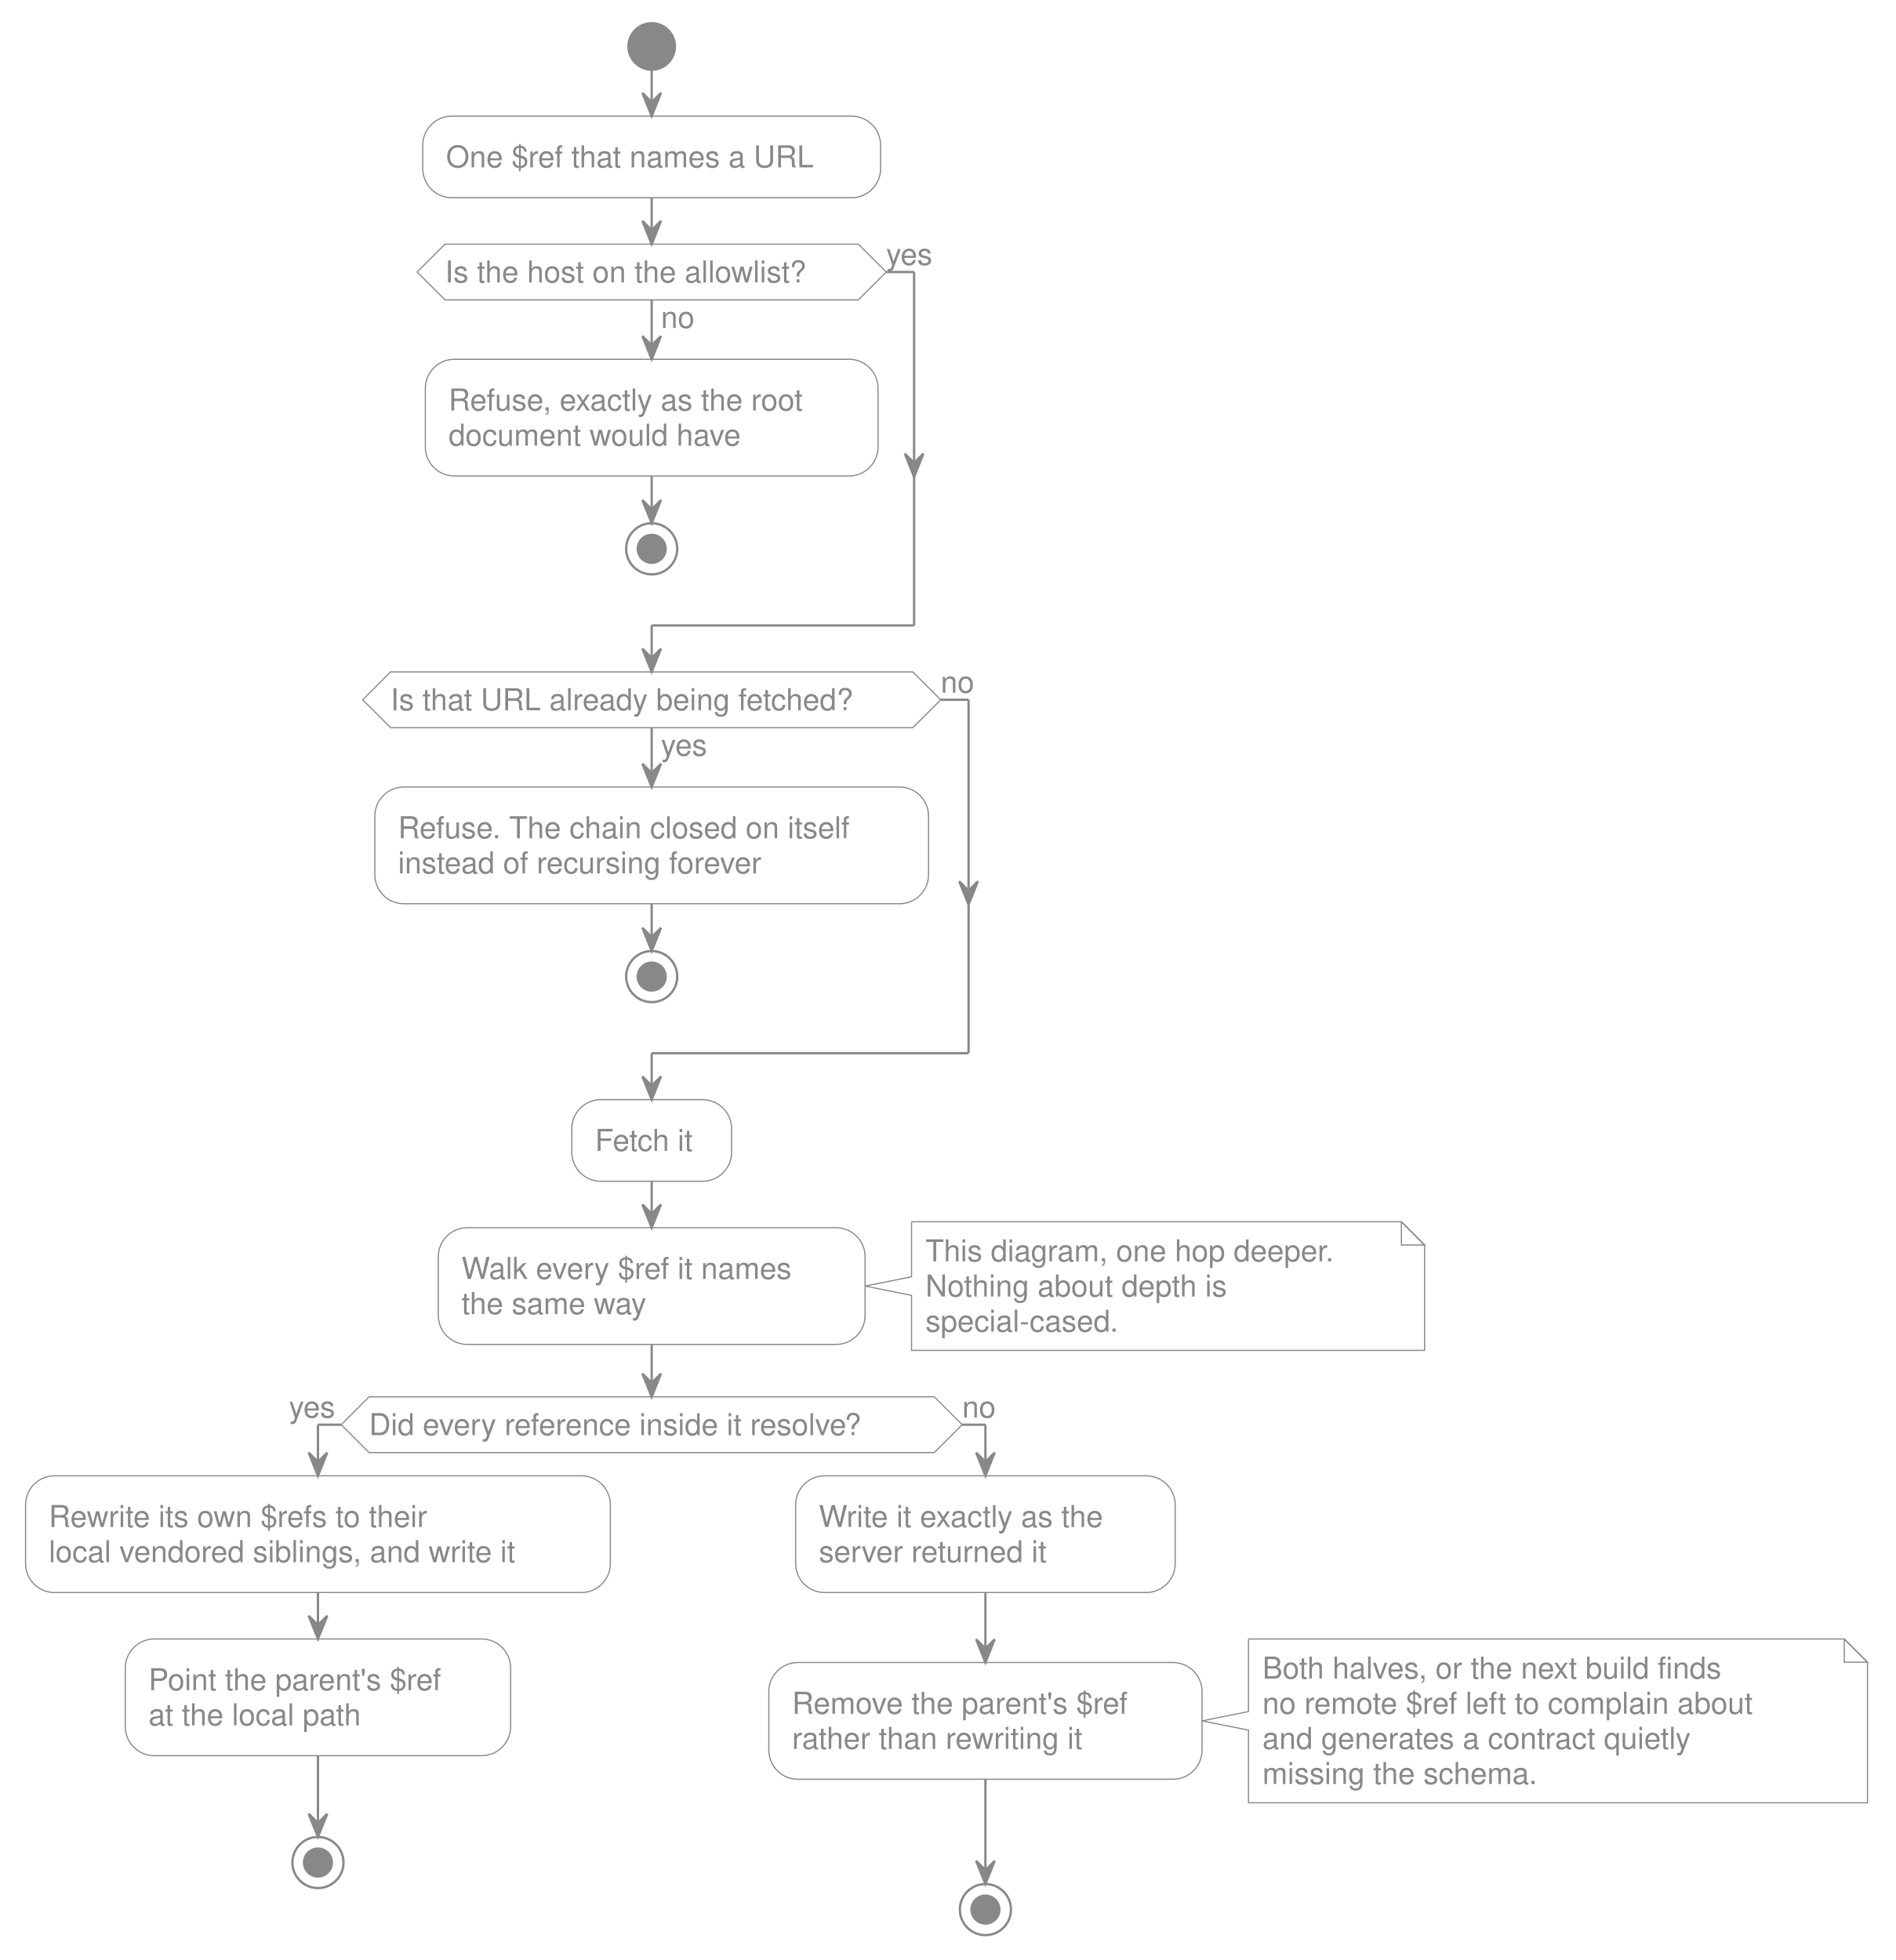
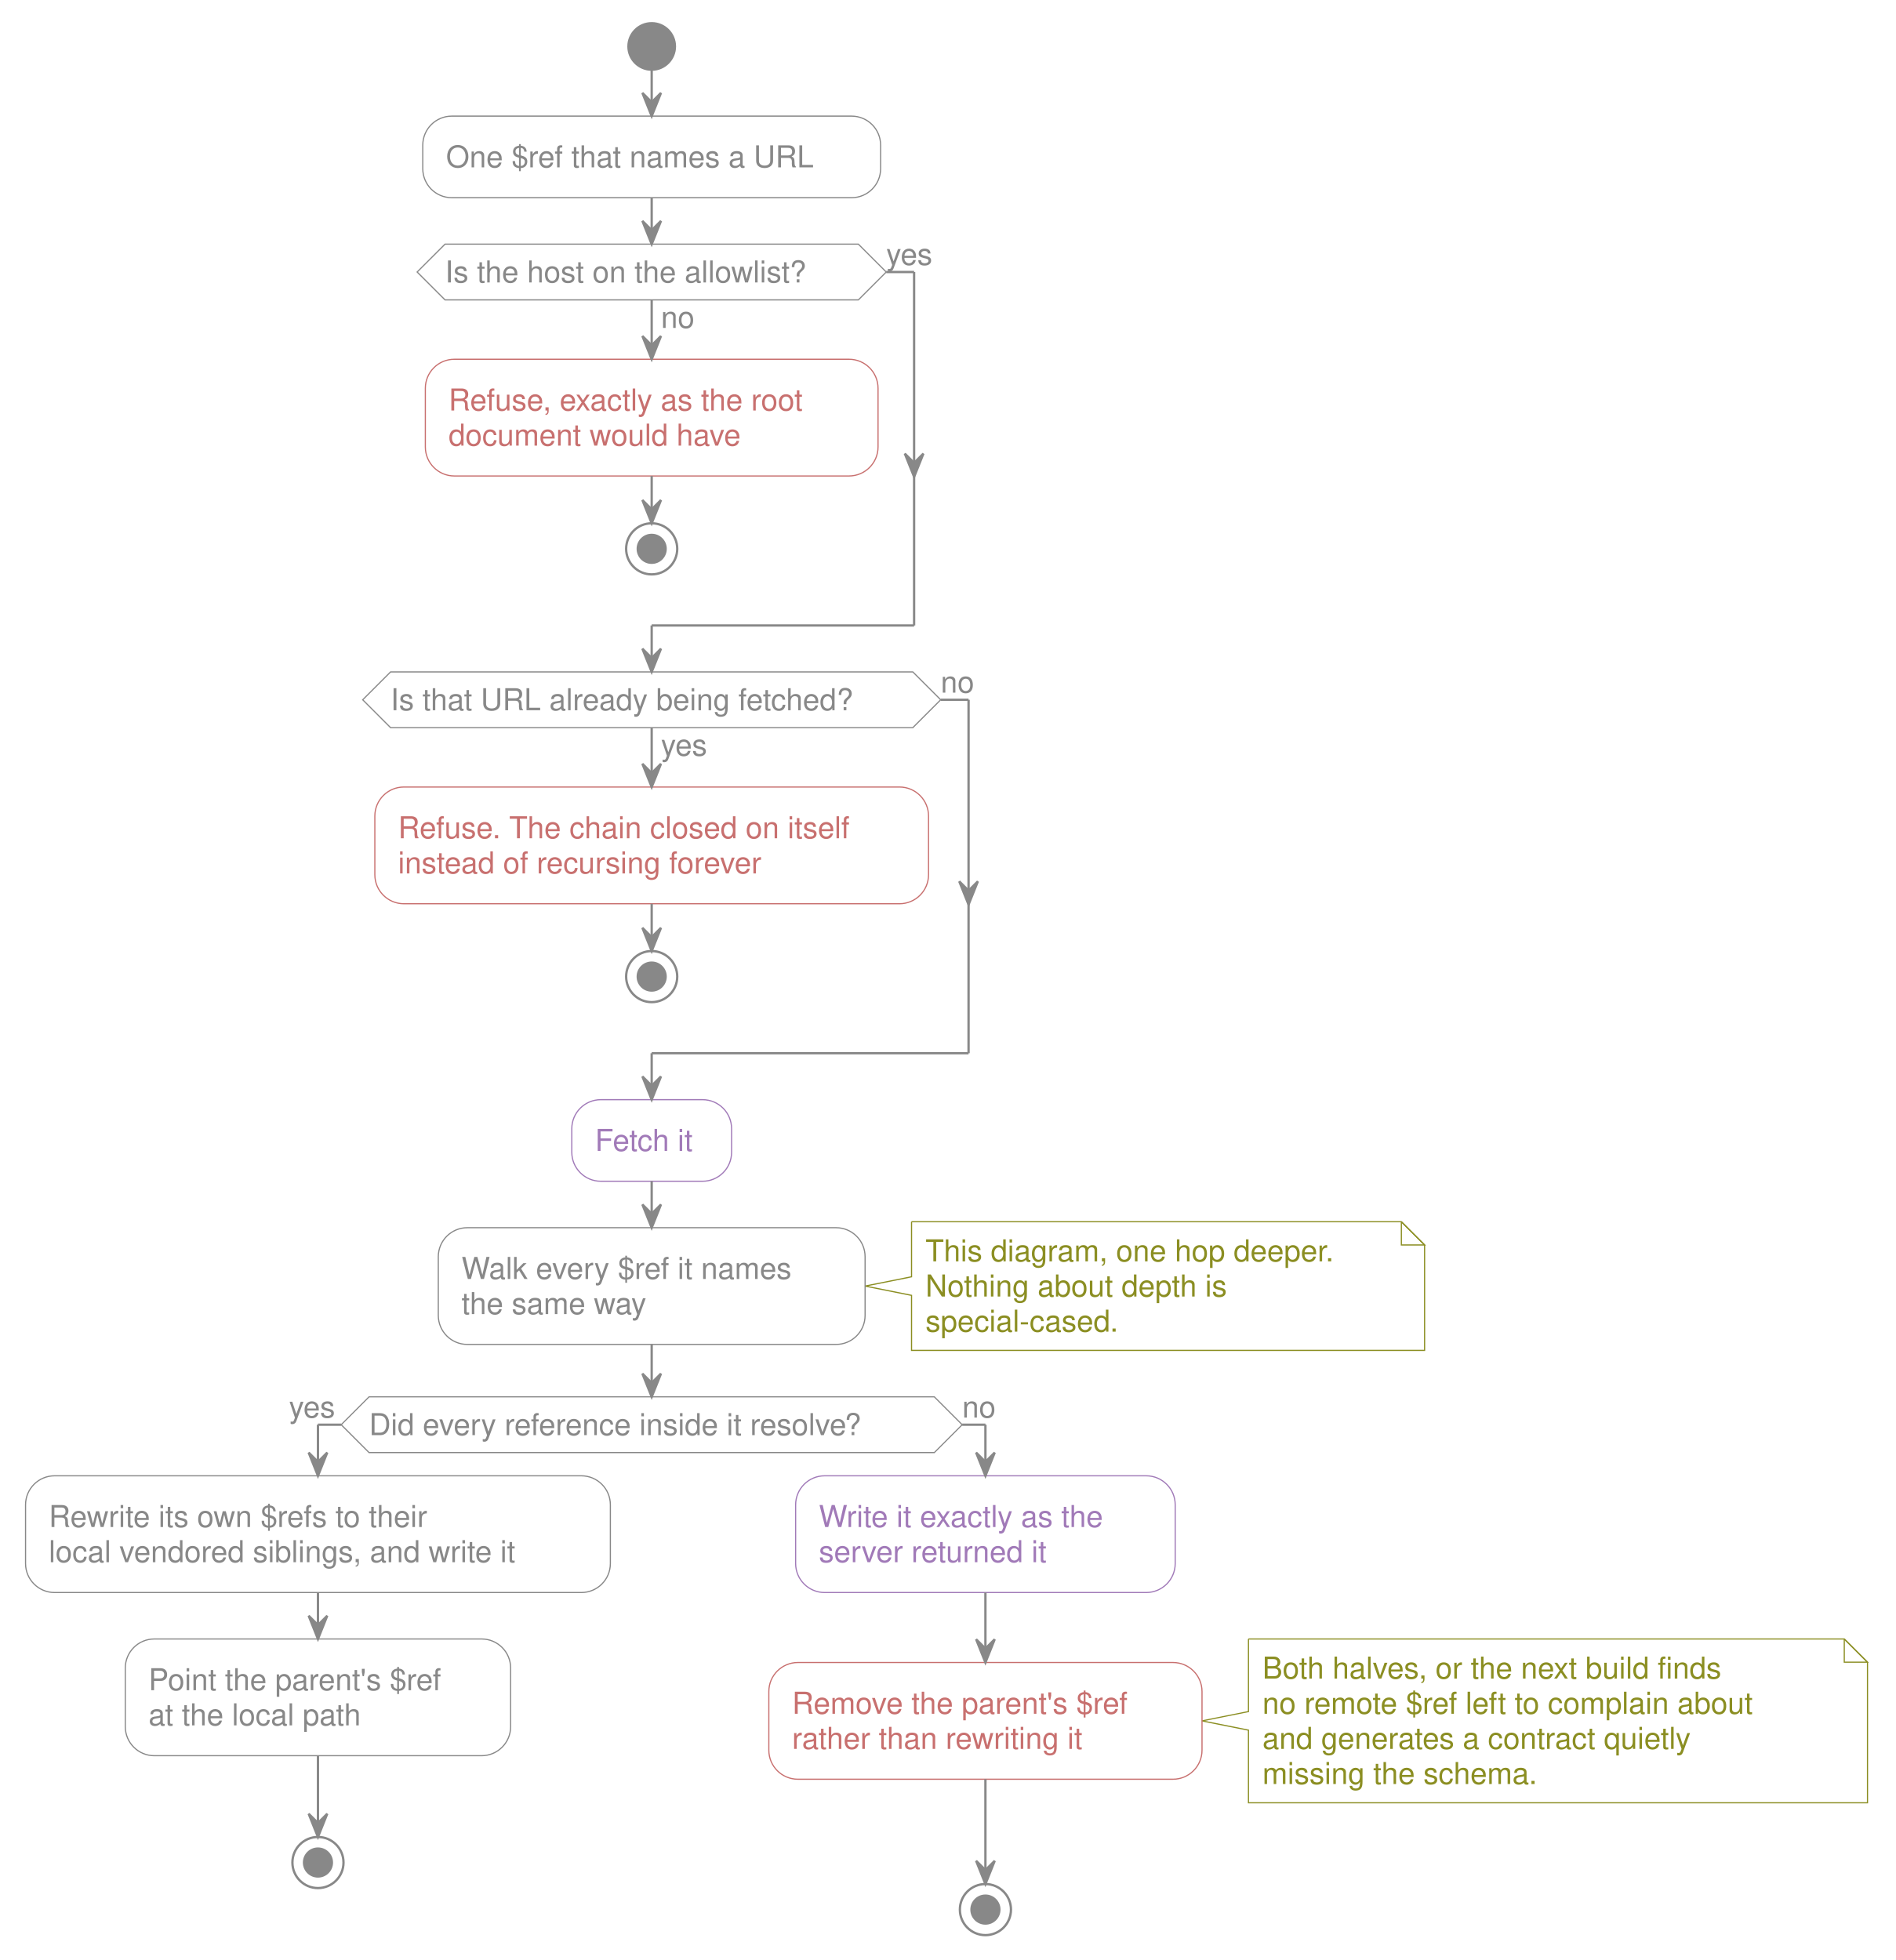
<svg xmlns="http://www.w3.org/2000/svg" contentStyleType="text/css" data-diagram-type="ACTIVITY" height="844px" preserveAspectRatio="none" style="width:816px;height:844px;" version="1.1" viewBox="0 0 816 844" width="816px" zoomAndPan="magnify">
  <defs />
  <g>
    <ellipse cx="280.583" cy="20" fill="#888888" rx="10" ry="10" style="stroke:#888888;stroke-width:1;" />
    <rect fill="none" height="35.133" rx="12.5" ry="12.5" style="stroke:#888888;stroke-width:0.5;" width="197.119" x="182.024" y="50" />
    <text fill="#888888" font-family="Helvetica" font-size="13" lengthAdjust="spacing" textLength="177.119" x="192.024" y="72.067">One $ref that names a URL</text>
-     <rect fill="none" height="50.266" rx="12.5" ry="12.5" style="stroke:#888888;stroke-width:0.5;" width="194.91" x="183.128" y="154.699" />
-     <text fill="#888888" font-family="Helvetica" font-size="13" lengthAdjust="spacing" textLength="174.91" x="193.128" y="176.766">Refuse, exactly as the root</text>
-     <text fill="#888888" font-family="Helvetica" font-size="13" lengthAdjust="spacing" textLength="144.441" x="193.128" y="191.899">document would have</text>
+     <rect fill="none" height="50.266" rx="12.5" ry="12.5" style="stroke:#C8706F;stroke-width:0.5;" width="194.91" x="183.128" y="154.699" />
+     <text fill="#C8706F" font-family="Helvetica" font-size="13" lengthAdjust="spacing" textLength="174.91" x="193.128" y="176.766">Refuse, exactly as the root</text>
+     <text fill="#C8706F" font-family="Helvetica" font-size="13" lengthAdjust="spacing" textLength="144.441" x="193.128" y="191.899">document would have</text>
    <ellipse cx="280.583" cy="236.332" fill="none" rx="11" ry="11" style="stroke:#888888;stroke-width:1;" />
    <ellipse cx="280.583" cy="236.332" fill="#888888" rx="6" ry="6" style="stroke:#888888;stroke-width:1;" />
    <polygon fill="none" points="191.602,105.133,369.565,105.133,381.565,117.133,369.565,129.133,191.602,129.133,179.602,117.133,191.602,105.133" style="stroke:#888888;stroke-width:0.5;" />
    <text fill="#888888" font-family="Helvetica" font-size="13" lengthAdjust="spacing" textLength="16.193" x="284.583" y="141.2">no</text>
    <text fill="#888888" font-family="Helvetica" font-size="13" lengthAdjust="spacing" textLength="177.963" x="191.602" y="121.633">Is the host on the allowlist?</text>
    <text fill="#888888" font-family="Helvetica" font-size="13" lengthAdjust="spacing" textLength="22.464" x="381.565" y="114.067">yes</text>
-     <rect fill="none" height="50.266" rx="12.5" ry="12.5" style="stroke:#888888;stroke-width:0.5;" width="238.391" x="161.388" y="338.898" />
-     <text fill="#888888" font-family="Helvetica" font-size="13" lengthAdjust="spacing" textLength="218.391" x="171.388" y="360.965">Refuse. The chain closed on itself</text>
-     <text fill="#888888" font-family="Helvetica" font-size="13" lengthAdjust="spacing" textLength="180.724" x="171.388" y="376.098">instead of recursing forever</text>
+     <rect fill="none" height="50.266" rx="12.5" ry="12.5" style="stroke:#C8706F;stroke-width:0.5;" width="238.391" x="161.388" y="338.898" />
+     <text fill="#C8706F" font-family="Helvetica" font-size="13" lengthAdjust="spacing" textLength="218.391" x="171.388" y="360.965">Refuse. The chain closed on itself</text>
+     <text fill="#C8706F" font-family="Helvetica" font-size="13" lengthAdjust="spacing" textLength="180.724" x="171.388" y="376.098">instead of recursing forever</text>
    <ellipse cx="280.583" cy="420.531" fill="none" rx="11" ry="11" style="stroke:#888888;stroke-width:1;" />
    <ellipse cx="280.583" cy="420.531" fill="#888888" rx="6" ry="6" style="stroke:#888888;stroke-width:1;" />
    <polygon fill="none" points="168.157,289.332,393.01,289.332,405.01,301.332,393.01,313.332,168.157,313.332,156.157,301.332,168.157,289.332" style="stroke:#888888;stroke-width:0.5;" />
    <text fill="#888888" font-family="Helvetica" font-size="13" lengthAdjust="spacing" textLength="22.464" x="284.583" y="325.399">yes</text>
    <text fill="#888888" font-family="Helvetica" font-size="13" lengthAdjust="spacing" textLength="224.853" x="168.157" y="305.832">Is that URL already being fetched?</text>
    <text fill="#888888" font-family="Helvetica" font-size="13" lengthAdjust="spacing" textLength="16.193" x="405.01" y="298.266">no</text>
-     <rect fill="none" height="35.133" rx="12.5" ry="12.5" style="stroke:#888888;stroke-width:0.5;" width="68.801" x="246.183" y="473.531" />
-     <text fill="#888888" font-family="Helvetica" font-size="13" lengthAdjust="spacing" textLength="48.801" x="256.183" y="495.598">Fetch it</text>
-     <path d="M392.462,526.098 L392.462,549.797 L372.462,553.797 L392.462,557.797 L392.462,581.496 A0,0 0 0 0 392.462,581.496 L613.356,581.496 A0,0 0 0 0 613.356,581.496 L613.356,536.098 L603.356,526.098 L392.462,526.098 A0,0 0 0 0 392.462,526.098" fill="none" style="stroke:#888888;stroke-width:0.5;" />
-     <path d="M603.356,526.098 L603.356,536.098 L613.356,536.098 L603.356,526.098" fill="none" style="stroke:#888888;stroke-width:0.5;" />
-     <text fill="#888888" font-family="Helvetica" font-size="13" lengthAdjust="spacing" textLength="199.894" x="398.462" y="543.165">This diagram, one hop deeper.</text>
-     <text fill="#888888" font-family="Helvetica" font-size="13" lengthAdjust="spacing" textLength="149.246" x="398.462" y="558.297">Nothing about depth is</text>
-     <text fill="#888888" font-family="Helvetica" font-size="13" lengthAdjust="spacing" textLength="92.32" x="398.462" y="573.43">special-cased.</text>
+     <rect fill="none" height="35.133" rx="12.5" ry="12.5" style="stroke:#A17AB8;stroke-width:0.5;" width="68.801" x="246.183" y="473.531" />
+     <text fill="#A17AB8" font-family="Helvetica" font-size="13" lengthAdjust="spacing" textLength="48.801" x="256.183" y="495.598">Fetch it</text>
+     <path d="M392.462,526.098 L392.462,549.797 L372.462,553.797 L392.462,557.797 L392.462,581.496 A0,0 0 0 0 392.462,581.496 L613.356,581.496 A0,0 0 0 0 613.356,581.496 L613.356,536.098 L603.356,526.098 L392.462,526.098 A0,0 0 0 0 392.462,526.098" fill="none" style="stroke:#8B8E22;stroke-width:0.5;" />
+     <path d="M603.356,526.098 L603.356,536.098 L613.356,536.098 L603.356,526.098" fill="none" style="stroke:#8B8E22;stroke-width:0.5;" />
+     <text fill="#8B8E22" font-family="Helvetica" font-size="13" lengthAdjust="spacing" textLength="199.894" x="398.462" y="543.165">This diagram, one hop deeper.</text>
+     <text fill="#8B8E22" font-family="Helvetica" font-size="13" lengthAdjust="spacing" textLength="149.246" x="398.462" y="558.297">Nothing about depth is</text>
+     <text fill="#8B8E22" font-family="Helvetica" font-size="13" lengthAdjust="spacing" textLength="92.32" x="398.462" y="573.43">special-cased.</text>
    <rect fill="none" height="50.266" rx="12.5" ry="12.5" style="stroke:#888888;stroke-width:0.5;" width="183.757" x="188.705" y="528.664" />
    <text fill="#888888" font-family="Helvetica" font-size="13" lengthAdjust="spacing" textLength="163.757" x="198.705" y="550.731">Walk every $ref it names</text>
    <text fill="#888888" font-family="Helvetica" font-size="13" lengthAdjust="spacing" textLength="91.292" x="198.705" y="565.864">the same way</text>
    <polygon fill="none" points="158.895,601.496,402.271,601.496,414.271,613.496,402.271,625.496,158.895,625.496,146.895,613.496,158.895,601.496" style="stroke:#888888;stroke-width:0.5;" />
    <text fill="#888888" font-family="Helvetica" font-size="13" lengthAdjust="spacing" textLength="243.375" x="158.895" y="617.997">Did every reference inside it resolve?</text>
    <text fill="#888888" font-family="Helvetica" font-size="13" lengthAdjust="spacing" textLength="22.464" x="124.431" y="610.43">yes</text>
    <text fill="#888888" font-family="Helvetica" font-size="13" lengthAdjust="spacing" textLength="16.193" x="414.271" y="610.43">no</text>
    <rect fill="none" height="50.266" rx="12.5" ry="12.5" style="stroke:#888888;stroke-width:0.5;" width="251.791" x="11" y="635.496" />
    <text fill="#888888" font-family="Helvetica" font-size="13" lengthAdjust="spacing" textLength="188.989" x="21" y="657.563">Rewrite its own $refs to their</text>
    <text fill="#888888" font-family="Helvetica" font-size="13" lengthAdjust="spacing" textLength="231.791" x="21" y="672.696">local vendored siblings, and write it</text>
    <rect fill="none" height="50.266" rx="12.5" ry="12.5" style="stroke:#888888;stroke-width:0.5;" width="165.907" x="53.942" y="705.762" />
    <text fill="#888888" font-family="Helvetica" font-size="13" lengthAdjust="spacing" textLength="145.907" x="63.942" y="727.829">Point the parent's $ref</text>
    <text fill="#888888" font-family="Helvetica" font-size="13" lengthAdjust="spacing" textLength="106.641" x="63.942" y="742.961">at the local path</text>
    <ellipse cx="136.895" cy="802.027" fill="none" rx="11" ry="11" style="stroke:#888888;stroke-width:1;" />
    <ellipse cx="136.895" cy="802.027" fill="#888888" rx="6" ry="6" style="stroke:#888888;stroke-width:1;" />
-     <rect fill="none" height="50.266" rx="12.5" ry="12.5" style="stroke:#888888;stroke-width:0.5;" width="163.425" x="342.558" y="635.496" />
-     <text fill="#888888" font-family="Helvetica" font-size="13" lengthAdjust="spacing" textLength="143.425" x="352.558" y="657.563">Write it exactly as the</text>
-     <text fill="#888888" font-family="Helvetica" font-size="13" lengthAdjust="spacing" textLength="114.639" x="352.558" y="672.696">server returned it</text>
-     <path d="M537.524,705.762 L537.524,737.027 L517.524,741.027 L537.524,745.027 L537.524,776.293 A0,0 0 0 0 537.524,776.293 L804.045,776.293 A0,0 0 0 0 804.045,776.293 L804.045,715.762 L794.045,705.762 L537.524,705.762 A0,0 0 0 0 537.524,705.762" fill="none" style="stroke:#888888;stroke-width:0.5;" />
-     <path d="M794.045,705.762 L794.045,715.762 L804.045,715.762 L794.045,705.762" fill="none" style="stroke:#888888;stroke-width:0.5;" />
-     <text fill="#888888" font-family="Helvetica" font-size="13" lengthAdjust="spacing" textLength="228.497" x="543.524" y="722.829">Both halves, or the next build finds</text>
-     <text fill="#888888" font-family="Helvetica" font-size="13" lengthAdjust="spacing" textLength="245.521" x="543.524" y="737.961">no remote $ref left to complain about</text>
-     <text fill="#888888" font-family="Helvetica" font-size="13" lengthAdjust="spacing" textLength="213.116" x="543.524" y="753.094">and generates a contract quietly</text>
-     <text fill="#888888" font-family="Helvetica" font-size="13" lengthAdjust="spacing" textLength="134.443" x="543.524" y="768.227">missing the schema.</text>
-     <rect fill="none" height="50.266" rx="12.5" ry="12.5" style="stroke:#888888;stroke-width:0.5;" width="186.505" x="331.018" y="715.894" />
-     <text fill="#888888" font-family="Helvetica" font-size="13" lengthAdjust="spacing" textLength="166.505" x="341.018" y="737.961">Remove the parent's $ref</text>
-     <text fill="#888888" font-family="Helvetica" font-size="13" lengthAdjust="spacing" textLength="148.77" x="341.018" y="753.094">rather than rewriting it</text>
+     <rect fill="none" height="50.266" rx="12.5" ry="12.5" style="stroke:#A17AB8;stroke-width:0.5;" width="163.425" x="342.558" y="635.496" />
+     <text fill="#A17AB8" font-family="Helvetica" font-size="13" lengthAdjust="spacing" textLength="143.425" x="352.558" y="657.563">Write it exactly as the</text>
+     <text fill="#A17AB8" font-family="Helvetica" font-size="13" lengthAdjust="spacing" textLength="114.639" x="352.558" y="672.696">server returned it</text>
+     <path d="M537.524,705.762 L537.524,737.027 L517.524,741.027 L537.524,745.027 L537.524,776.293 A0,0 0 0 0 537.524,776.293 L804.045,776.293 A0,0 0 0 0 804.045,776.293 L804.045,715.762 L794.045,705.762 L537.524,705.762 A0,0 0 0 0 537.524,705.762" fill="none" style="stroke:#8B8E22;stroke-width:0.5;" />
+     <path d="M794.045,705.762 L794.045,715.762 L804.045,715.762 L794.045,705.762" fill="none" style="stroke:#8B8E22;stroke-width:0.5;" />
+     <text fill="#8B8E22" font-family="Helvetica" font-size="13" lengthAdjust="spacing" textLength="228.497" x="543.524" y="722.829">Both halves, or the next build finds</text>
+     <text fill="#8B8E22" font-family="Helvetica" font-size="13" lengthAdjust="spacing" textLength="245.521" x="543.524" y="737.961">no remote $ref left to complain about</text>
+     <text fill="#8B8E22" font-family="Helvetica" font-size="13" lengthAdjust="spacing" textLength="213.116" x="543.524" y="753.094">and generates a contract quietly</text>
+     <text fill="#8B8E22" font-family="Helvetica" font-size="13" lengthAdjust="spacing" textLength="134.443" x="543.524" y="768.227">missing the schema.</text>
+     <rect fill="none" height="50.266" rx="12.5" ry="12.5" style="stroke:#C8706F;stroke-width:0.5;" width="186.505" x="331.018" y="715.894" />
+     <text fill="#C8706F" font-family="Helvetica" font-size="13" lengthAdjust="spacing" textLength="166.505" x="341.018" y="737.961">Remove the parent's $ref</text>
+     <text fill="#C8706F" font-family="Helvetica" font-size="13" lengthAdjust="spacing" textLength="148.77" x="341.018" y="753.094">rather than rewriting it</text>
    <ellipse cx="424.271" cy="822.293" fill="none" rx="11" ry="11" style="stroke:#888888;stroke-width:1;" />
    <ellipse cx="424.271" cy="822.293" fill="#888888" rx="6" ry="6" style="stroke:#888888;stroke-width:1;" />
    <line style="stroke:#888888;stroke-width:1;" x1="280.583" x2="280.583" y1="30" y2="50" />
    <polygon fill="#888888" points="276.583,40,280.583,50,284.583,40,280.583,44" style="stroke:#888888;stroke-width:1;" />
    <line style="stroke:#888888;stroke-width:1;" x1="280.583" x2="280.583" y1="204.965" y2="225.332" />
    <polygon fill="#888888" points="276.583,215.332,280.583,225.332,284.583,215.332,280.583,219.332" style="stroke:#888888;stroke-width:1;" />
    <line style="stroke:#888888;stroke-width:1;" x1="280.583" x2="280.583" y1="129.133" y2="154.699" />
    <polygon fill="#888888" points="276.583,144.699,280.583,154.699,284.583,144.699,280.583,148.699" style="stroke:#888888;stroke-width:1;" />
    <line style="stroke:#888888;stroke-width:1;" x1="381.565" x2="393.565" y1="117.133" y2="117.133" />
    <polygon fill="#888888" points="389.565,195.332,393.565,205.332,397.565,195.332,393.565,199.332" style="stroke:#888888;stroke-width:1;" />
    <line style="stroke:#888888;stroke-width:1;" x1="393.565" x2="393.565" y1="117.133" y2="269.332" />
    <line style="stroke:#888888;stroke-width:1;" x1="393.565" x2="280.583" y1="269.332" y2="269.332" />
    <line style="stroke:#888888;stroke-width:1;" x1="280.583" x2="280.583" y1="269.332" y2="289.332" />
    <polygon fill="#888888" points="276.583,279.332,280.583,289.332,284.583,279.332,280.583,283.332" style="stroke:#888888;stroke-width:1;" />
    <line style="stroke:#888888;stroke-width:1;" x1="280.583" x2="280.583" y1="85.133" y2="105.133" />
    <polygon fill="#888888" points="276.583,95.133,280.583,105.133,284.583,95.133,280.583,99.133" style="stroke:#888888;stroke-width:1;" />
    <line style="stroke:#888888;stroke-width:1;" x1="280.583" x2="280.583" y1="389.164" y2="409.531" />
    <polygon fill="#888888" points="276.583,399.531,280.583,409.531,284.583,399.531,280.583,403.531" style="stroke:#888888;stroke-width:1;" />
    <line style="stroke:#888888;stroke-width:1;" x1="280.583" x2="280.583" y1="313.332" y2="338.898" />
    <polygon fill="#888888" points="276.583,328.898,280.583,338.898,284.583,328.898,280.583,332.898" style="stroke:#888888;stroke-width:1;" />
    <line style="stroke:#888888;stroke-width:1;" x1="405.01" x2="417.01" y1="301.332" y2="301.332" />
    <polygon fill="#888888" points="413.01,379.531,417.01,389.531,421.01,379.531,417.01,383.531" style="stroke:#888888;stroke-width:1;" />
    <line style="stroke:#888888;stroke-width:1;" x1="417.01" x2="417.01" y1="301.332" y2="453.531" />
    <line style="stroke:#888888;stroke-width:1;" x1="417.01" x2="280.583" y1="453.531" y2="453.531" />
    <line style="stroke:#888888;stroke-width:1;" x1="280.583" x2="280.583" y1="453.531" y2="473.531" />
    <polygon fill="#888888" points="276.583,463.531,280.583,473.531,284.583,463.531,280.583,467.531" style="stroke:#888888;stroke-width:1;" />
    <line style="stroke:#888888;stroke-width:1;" x1="280.583" x2="280.583" y1="508.664" y2="528.664" />
    <polygon fill="#888888" points="276.583,518.664,280.583,528.664,284.583,518.664,280.583,522.664" style="stroke:#888888;stroke-width:1;" />
    <line style="stroke:#888888;stroke-width:1;" x1="136.895" x2="136.895" y1="685.762" y2="705.762" />
    <polygon fill="#888888" points="132.895,695.762,136.895,705.762,140.895,695.762,136.895,699.762" style="stroke:#888888;stroke-width:1;" />
    <line style="stroke:#888888;stroke-width:1;" x1="136.895" x2="136.895" y1="756.027" y2="791.027" />
    <polygon fill="#888888" points="132.895,781.027,136.895,791.027,140.895,781.027,136.895,785.027" style="stroke:#888888;stroke-width:1;" />
    <line style="stroke:#888888;stroke-width:1;" x1="424.271" x2="424.271" y1="685.762" y2="715.894" />
    <polygon fill="#888888" points="420.271,705.894,424.271,715.894,428.271,705.894,424.271,709.894" style="stroke:#888888;stroke-width:1;" />
    <line style="stroke:#888888;stroke-width:1;" x1="424.271" x2="424.271" y1="766.16" y2="811.293" />
    <polygon fill="#888888" points="420.271,801.293,424.271,811.293,428.271,801.293,424.271,805.293" style="stroke:#888888;stroke-width:1;" />
    <line style="stroke:#888888;stroke-width:1;" x1="146.895" x2="136.895" y1="613.496" y2="613.496" />
    <line style="stroke:#888888;stroke-width:1;" x1="136.895" x2="136.895" y1="613.496" y2="635.496" />
    <polygon fill="#888888" points="132.895,625.496,136.895,635.496,140.895,625.496,136.895,629.496" style="stroke:#888888;stroke-width:1;" />
    <line style="stroke:#888888;stroke-width:1;" x1="414.271" x2="424.271" y1="613.496" y2="613.496" />
    <line style="stroke:#888888;stroke-width:1;" x1="424.271" x2="424.271" y1="613.496" y2="635.496" />
    <polygon fill="#888888" points="420.271,625.496,424.271,635.496,428.271,625.496,424.271,629.496" style="stroke:#888888;stroke-width:1;" />
    <line style="stroke:#888888;stroke-width:1;" x1="280.583" x2="280.583" y1="578.93" y2="601.496" />
    <polygon fill="#888888" points="276.583,591.496,280.583,601.496,284.583,591.496,280.583,595.496" style="stroke:#888888;stroke-width:1;" />
  </g>
</svg>
